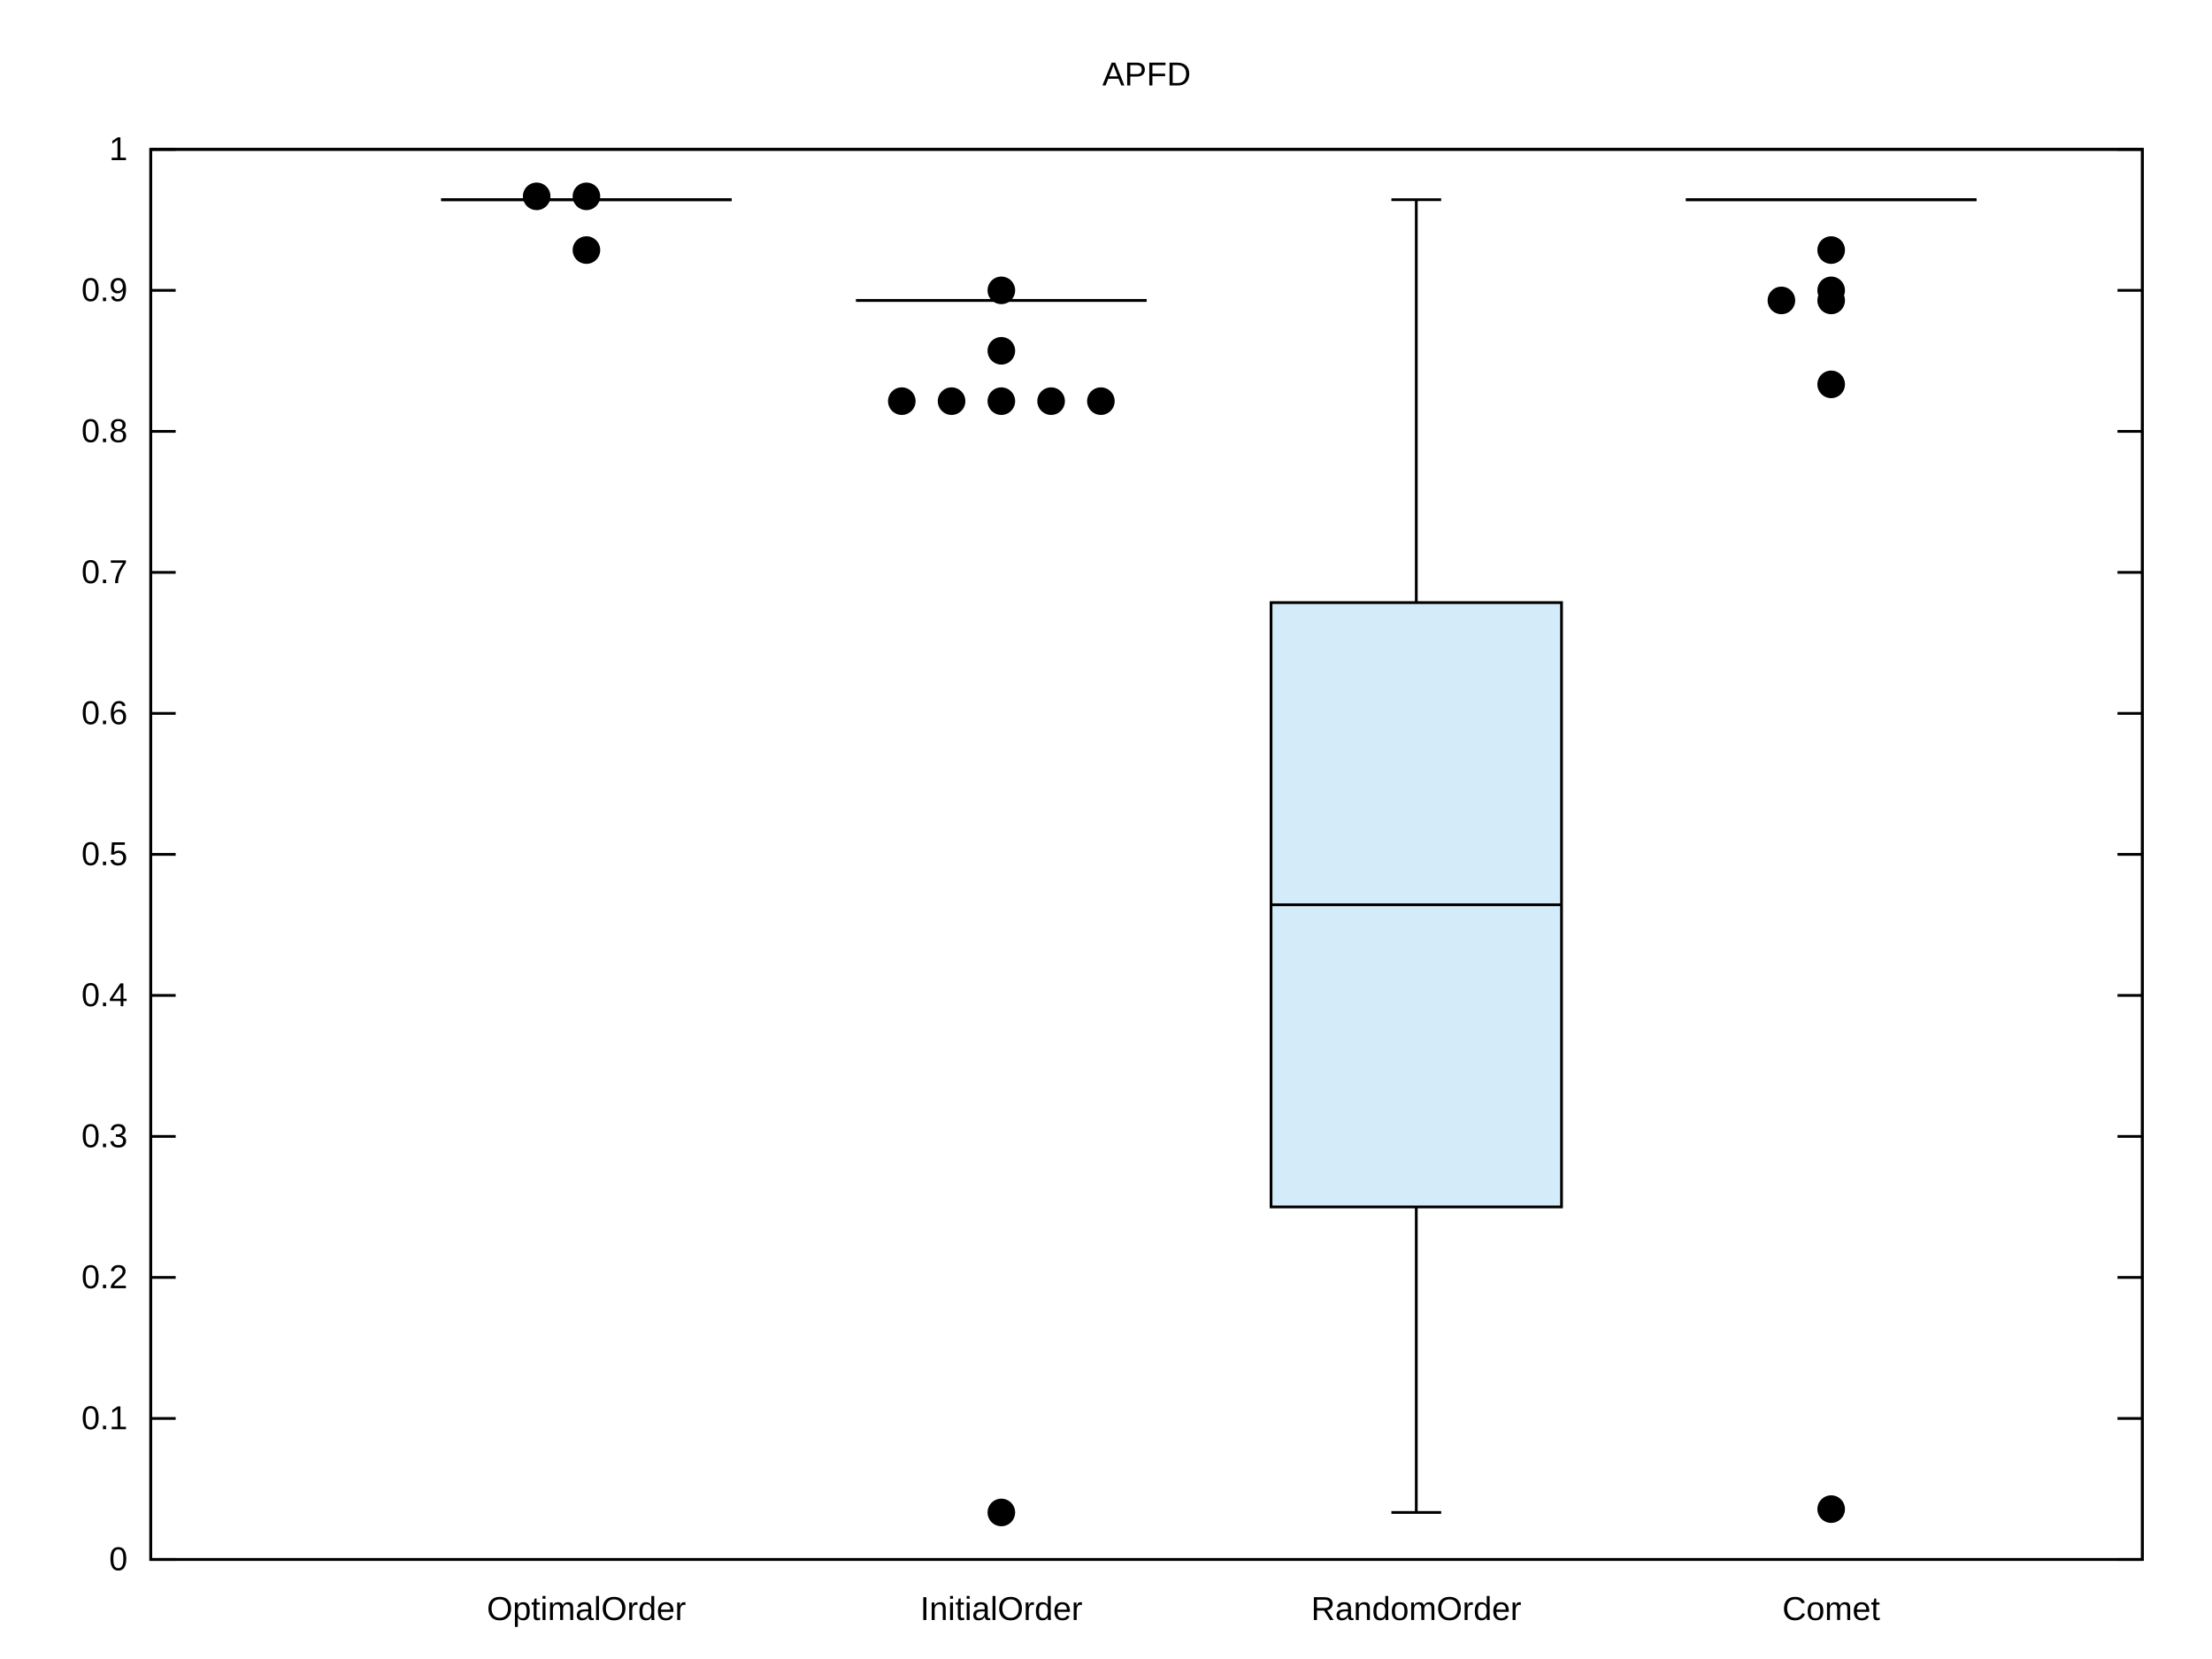
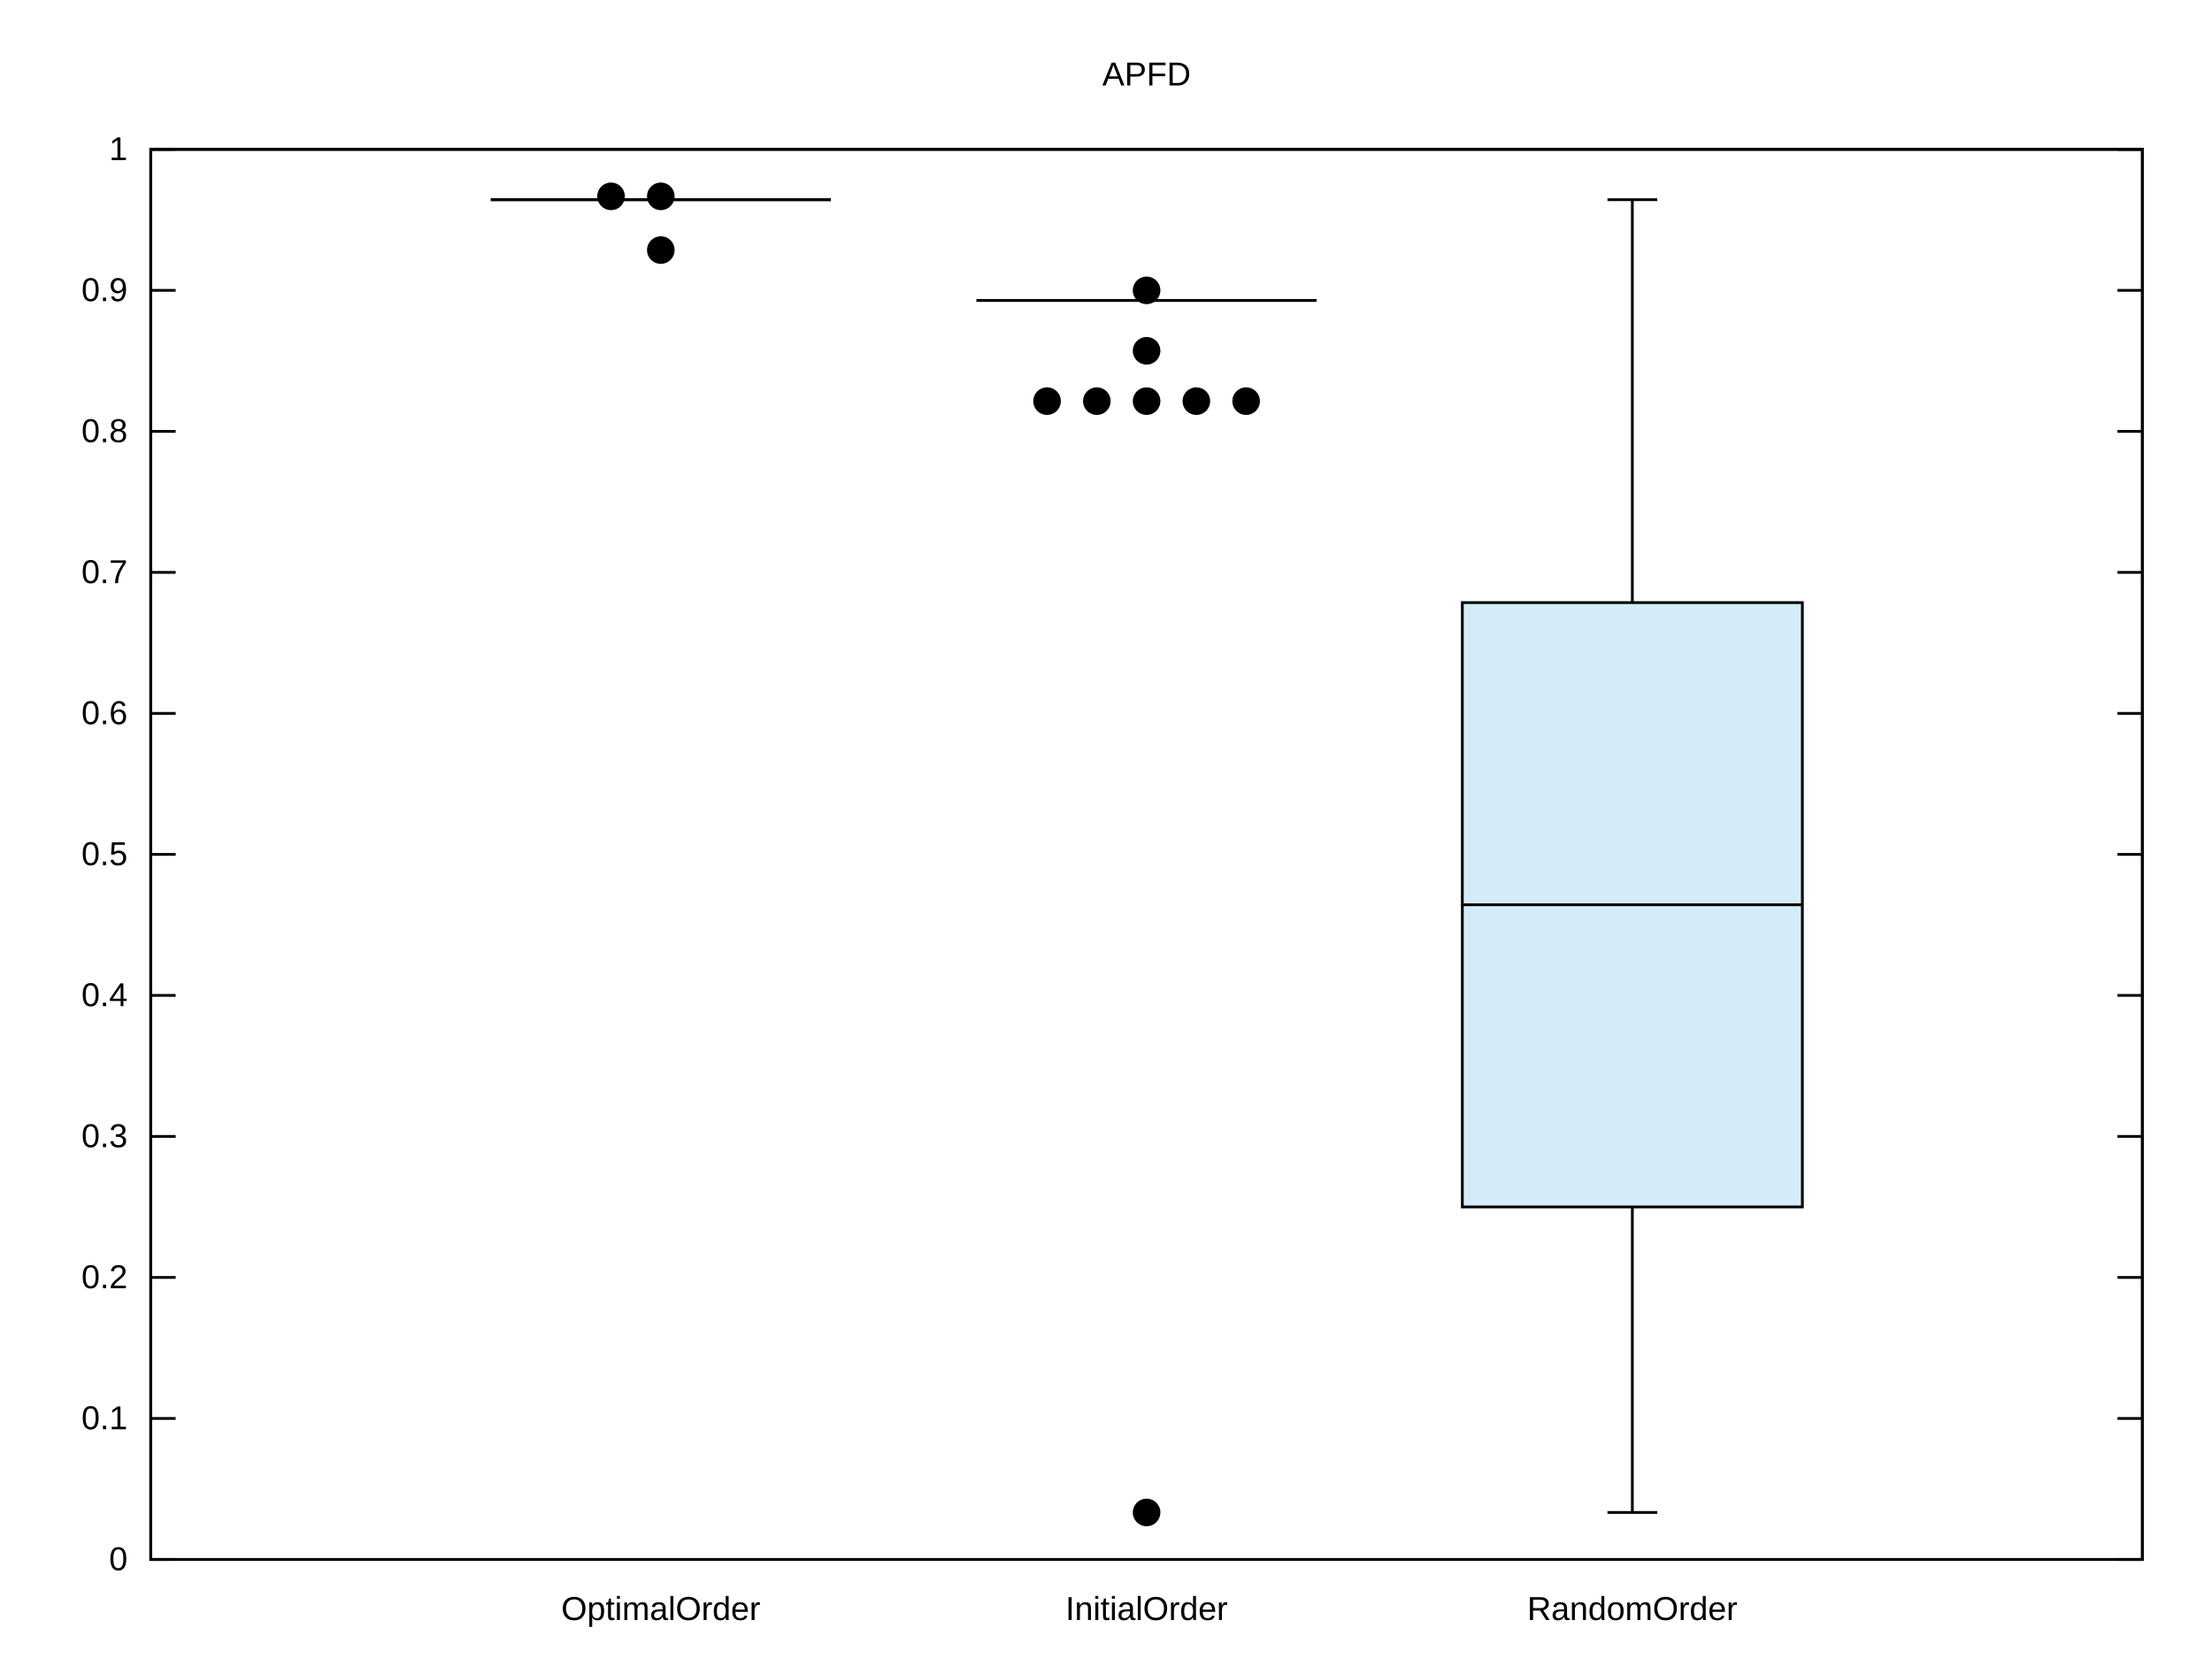
<svg xmlns="http://www.w3.org/2000/svg" xmlns:xlink="http://www.w3.org/1999/xlink" width="800" height="600" viewBox="0 0 800 600">
  <g id="gnuplot_canvas">
    <rect x="0" y="0" width="800" height="600" fill="none" />
    <defs>
      <circle id="gpDot" r="0.5" stroke-width="0.5" stroke="currentColor" />
      <path id="gpPt0" stroke-width="0.222" stroke="currentColor" d="M-1,0 h2 M0,-1 v2" />
      <path id="gpPt1" stroke-width="0.222" stroke="currentColor" d="M-1,-1 L1,1 M1,-1 L-1,1" />
      <path id="gpPt2" stroke-width="0.222" stroke="currentColor" d="M-1,0 L1,0 M0,-1 L0,1 M-1,-1 L1,1 M-1,1 L1,-1" />
      <rect id="gpPt3" stroke-width="0.222" stroke="currentColor" x="-1" y="-1" width="2" height="2" />
      <rect id="gpPt4" stroke-width="0.222" stroke="currentColor" fill="currentColor" x="-1" y="-1" width="2" height="2" />
      <circle id="gpPt5" stroke-width="0.222" stroke="currentColor" cx="0" cy="0" r="1" />
      <use xlink:href="#gpPt5" id="gpPt6" fill="currentColor" stroke="none" />
      <path id="gpPt7" stroke-width="0.222" stroke="currentColor" d="M0,-1.33 L-1.33,0.67 L1.33,0.67 z" />
      <use xlink:href="#gpPt7" id="gpPt8" fill="currentColor" stroke="none" />
      <use xlink:href="#gpPt7" id="gpPt9" stroke="currentColor" transform="rotate(180)" />
      <use xlink:href="#gpPt9" id="gpPt10" fill="currentColor" stroke="none" />
      <use xlink:href="#gpPt3" id="gpPt11" stroke="currentColor" transform="rotate(45)" />
      <use xlink:href="#gpPt11" id="gpPt12" fill="currentColor" stroke="none" />
      <path id="gpPt13" stroke-width="0.222" stroke="currentColor" d="M0,1.330 L1.265,0.411 L0.782,-1.067 L-0.782,-1.076 L-1.265,0.411 z" />
      <use xlink:href="#gpPt13" id="gpPt14" fill="currentColor" stroke="none" />
      <filter id="textbox" filterUnits="objectBoundingBox" x="0" y="0" height="1" width="1">
        <feFlood flood-color="white" flood-opacity="1" result="bgnd" />
        <feComposite in="SourceGraphic" in2="bgnd" operator="atop" />
      </filter>
      <filter id="greybox" filterUnits="objectBoundingBox" x="0" y="0" height="1" width="1">
        <feFlood flood-color="lightgrey" flood-opacity="1" result="grey" />
        <feComposite in="SourceGraphic" in2="grey" operator="atop" />
      </filter>
    </defs>
    <g fill="none" color="white" stroke="currentColor" stroke-width="1.00" stroke-linecap="butt" stroke-linejoin="miter">
</g>
    <g fill="none" color="black" stroke="currentColor" stroke-width="1.00" stroke-linecap="butt" stroke-linejoin="miter">
      <path stroke="black" d="M54.53,564.00 L63.53,564.00 M774.82,564.00 L765.82,564.00  " />
      <g transform="translate(46.14,567.90)" stroke="none" fill="black" font-family="Arial" font-size="12.00" text-anchor="end">
        <text>
          <tspan font-family="Arial"> 0</tspan>
        </text>
      </g>
    </g>
    <g fill="none" color="black" stroke="currentColor" stroke-width="1.00" stroke-linecap="butt" stroke-linejoin="miter">
      <path stroke="black" d="M54.53,513.00 L63.53,513.00 M774.82,513.00 L765.82,513.00  " />
      <g transform="translate(46.14,516.90)" stroke="none" fill="black" font-family="Arial" font-size="12.00" text-anchor="end">
        <text>
          <tspan font-family="Arial"> 0.1</tspan>
        </text>
      </g>
    </g>
    <g fill="none" color="black" stroke="currentColor" stroke-width="1.00" stroke-linecap="butt" stroke-linejoin="miter">
      <path stroke="black" d="M54.53,462.00 L63.53,462.00 M774.82,462.00 L765.82,462.00  " />
      <g transform="translate(46.14,465.90)" stroke="none" fill="black" font-family="Arial" font-size="12.00" text-anchor="end">
        <text>
          <tspan font-family="Arial"> 0.2</tspan>
        </text>
      </g>
    </g>
    <g fill="none" color="black" stroke="currentColor" stroke-width="1.00" stroke-linecap="butt" stroke-linejoin="miter">
      <path stroke="black" d="M54.53,411.00 L63.53,411.00 M774.82,411.00 L765.82,411.00  " />
      <g transform="translate(46.14,414.90)" stroke="none" fill="black" font-family="Arial" font-size="12.00" text-anchor="end">
        <text>
          <tspan font-family="Arial"> 0.3</tspan>
        </text>
      </g>
    </g>
    <g fill="none" color="black" stroke="currentColor" stroke-width="1.00" stroke-linecap="butt" stroke-linejoin="miter">
      <path stroke="black" d="M54.53,360.00 L63.53,360.00 M774.82,360.00 L765.82,360.00  " />
      <g transform="translate(46.14,363.90)" stroke="none" fill="black" font-family="Arial" font-size="12.00" text-anchor="end">
        <text>
          <tspan font-family="Arial"> 0.4</tspan>
        </text>
      </g>
    </g>
    <g fill="none" color="black" stroke="currentColor" stroke-width="1.00" stroke-linecap="butt" stroke-linejoin="miter">
      <path stroke="black" d="M54.53,309.00 L63.53,309.00 M774.82,309.00 L765.82,309.00  " />
      <g transform="translate(46.14,312.90)" stroke="none" fill="black" font-family="Arial" font-size="12.00" text-anchor="end">
        <text>
          <tspan font-family="Arial"> 0.5</tspan>
        </text>
      </g>
    </g>
    <g fill="none" color="black" stroke="currentColor" stroke-width="1.00" stroke-linecap="butt" stroke-linejoin="miter">
      <path stroke="black" d="M54.53,258.01 L63.53,258.01 M774.82,258.01 L765.82,258.01  " />
      <g transform="translate(46.14,261.91)" stroke="none" fill="black" font-family="Arial" font-size="12.00" text-anchor="end">
        <text>
          <tspan font-family="Arial"> 0.6</tspan>
        </text>
      </g>
    </g>
    <g fill="none" color="black" stroke="currentColor" stroke-width="1.00" stroke-linecap="butt" stroke-linejoin="miter">
      <path stroke="black" d="M54.53,207.01 L63.53,207.01 M774.82,207.01 L765.82,207.01  " />
      <g transform="translate(46.14,210.91)" stroke="none" fill="black" font-family="Arial" font-size="12.00" text-anchor="end">
        <text>
          <tspan font-family="Arial"> 0.7</tspan>
        </text>
      </g>
    </g>
    <g fill="none" color="black" stroke="currentColor" stroke-width="1.00" stroke-linecap="butt" stroke-linejoin="miter">
      <path stroke="black" d="M54.53,156.01 L63.53,156.01 M774.82,156.01 L765.82,156.01  " />
      <g transform="translate(46.14,159.91)" stroke="none" fill="black" font-family="Arial" font-size="12.00" text-anchor="end">
        <text>
          <tspan font-family="Arial"> 0.8</tspan>
        </text>
      </g>
    </g>
    <g fill="none" color="black" stroke="currentColor" stroke-width="1.00" stroke-linecap="butt" stroke-linejoin="miter">
      <path stroke="black" d="M54.53,105.01 L63.53,105.01 M774.82,105.01 L765.82,105.01  " />
      <g transform="translate(46.14,108.91)" stroke="none" fill="black" font-family="Arial" font-size="12.00" text-anchor="end">
        <text>
          <tspan font-family="Arial"> 0.9</tspan>
        </text>
      </g>
    </g>
    <g fill="none" color="black" stroke="currentColor" stroke-width="1.00" stroke-linecap="butt" stroke-linejoin="miter">
      <path stroke="black" d="M54.53,54.01 L63.53,54.01 M774.82,54.01 L765.82,54.01  " />
      <g transform="translate(46.14,57.91)" stroke="none" fill="black" font-family="Arial" font-size="12.00" text-anchor="end">
        <text>
          <tspan font-family="Arial"> 1</tspan>
        </text>
      </g>
    </g>
    <g fill="none" color="black" stroke="currentColor" stroke-width="1.00" stroke-linecap="butt" stroke-linejoin="miter">
-       <path stroke="black" d="M212.09,564.00  " />
-       <g transform="translate(212.09,585.90)" stroke="none" fill="black" font-family="Arial" font-size="12.00" text-anchor="middle">
+       <path stroke="black" d="M238.99,564.00  " />
+       <g transform="translate(238.99,585.90)" stroke="none" fill="black" font-family="Arial" font-size="12.00" text-anchor="middle">
        <text>
          <tspan font-family="Arial">OptimalOrder</tspan>
        </text>
      </g>
    </g>
    <g fill="none" color="black" stroke="currentColor" stroke-width="1.00" stroke-linecap="butt" stroke-linejoin="miter">
-       <path stroke="black" d="M362.15,564.00  " />
-       <g transform="translate(362.15,585.90)" stroke="none" fill="black" font-family="Arial" font-size="12.00" text-anchor="middle">
+       <path stroke="black" d="M414.68,564.00  " />
+       <g transform="translate(414.68,585.90)" stroke="none" fill="black" font-family="Arial" font-size="12.00" text-anchor="middle">
        <text>
          <tspan font-family="Arial">InitialOrder</tspan>
        </text>
      </g>
    </g>
    <g fill="none" color="black" stroke="currentColor" stroke-width="1.00" stroke-linecap="butt" stroke-linejoin="miter">
-       <path stroke="black" d="M512.21,564.00  " />
-       <g transform="translate(512.21,585.90)" stroke="none" fill="black" font-family="Arial" font-size="12.00" text-anchor="middle">
+       <path stroke="black" d="M590.36,564.00  " />
+       <g transform="translate(590.36,585.90)" stroke="none" fill="black" font-family="Arial" font-size="12.00" text-anchor="middle">
        <text>
          <tspan font-family="Arial">RandomOrder</tspan>
        </text>
      </g>
    </g>
    <g fill="none" color="black" stroke="currentColor" stroke-width="1.00" stroke-linecap="butt" stroke-linejoin="miter">
-       <path stroke="black" d="M662.27,564.00  " />
-       <g transform="translate(662.27,585.90)" stroke="none" fill="black" font-family="Arial" font-size="12.00" text-anchor="middle">
-         <text>
-           <tspan font-family="Arial">Comet</tspan>
-         </text>
-       </g>
-     </g>
-     <g fill="none" color="black" stroke="currentColor" stroke-width="1.00" stroke-linecap="butt" stroke-linejoin="miter">
</g>
    <g fill="none" color="black" stroke="currentColor" stroke-width="1.00" stroke-linecap="butt" stroke-linejoin="miter">
      <path stroke="black" d="M54.53,54.01 L54.53,564.00 L774.82,564.00 L774.82,54.01 L54.53,54.01 Z  " />
    </g>
    <g fill="none" color="black" stroke="currentColor" stroke-width="1.00" stroke-linecap="butt" stroke-linejoin="miter">
</g>
    <g id="gnuplot_plot_1">
      <g fill="none" color="black" stroke="currentColor" stroke-width="1.00" stroke-linecap="butt" stroke-linejoin="miter">
</g>
      <g fill="none" color="black" stroke="currentColor" stroke-width="1.00" stroke-linecap="butt" stroke-linejoin="miter">
        <g stroke="none" shape-rendering="crispEdges">
-           <polygon fill="rgb(148,   0, 211)" fill-opacity="0.25" points="159.57,72.22 264.61,72.22 264.61,72.22 159.57,72.22 " />
+           <polygon fill="rgb(148,   0, 211)" fill-opacity="0.25" points="177.51,72.22 300.49,72.22 300.49,72.22 177.51,72.22 " />
        </g>
-         <path stroke="black" d="M159.57,72.22 L264.61,72.22 L159.57,72.22 Z  " />
-         <path stroke="black" d="M159.57,72.22 L264.61,72.22 M212.09,72.22 M203.09,72.22 L221.09,72.22 M203.09,72.22 L221.09,72.22  " />
-         <use xlink:href="#gpPt6" transform="translate(212.09,90.44) scale(4.50)" color="black" />
-         <use xlink:href="#gpPt6" transform="translate(212.09,71.01) scale(4.50)" color="black" />
-         <use xlink:href="#gpPt6" transform="translate(194.09,71.01) scale(4.50)" color="black" />
+         <path stroke="black" d="M177.51,72.22 L300.49,72.22 L177.51,72.22 Z  " />
+         <path stroke="black" d="M177.51,72.22 L300.49,72.22 M239.00,72.22 M230.00,72.22 L248.00,72.22 M230.00,72.22 L248.00,72.22  " />
+         <use xlink:href="#gpPt6" transform="translate(238.99,90.44) scale(4.50)" color="black" />
+         <use xlink:href="#gpPt6" transform="translate(238.99,71.01) scale(4.50)" color="black" />
+         <use xlink:href="#gpPt6" transform="translate(220.99,71.01) scale(4.50)" color="black" />
      </g>
    </g>
    <g id="gnuplot_plot_2">
      <g fill="none" color="black" stroke="currentColor" stroke-width="1.00" stroke-linecap="butt" stroke-linejoin="miter">
</g>
      <g fill="none" color="black" stroke="currentColor" stroke-width="1.00" stroke-linecap="butt" stroke-linejoin="miter">
        <g stroke="none" shape-rendering="crispEdges">
-           <polygon fill="rgb(  0, 158, 115)" fill-opacity="0.25" points="309.63,108.65 414.69,108.65 414.69,108.65 309.63,108.65 " />
+           <polygon fill="rgb(  0, 158, 115)" fill-opacity="0.25" points="353.19,108.65 476.17,108.65 476.17,108.65 353.19,108.65 " />
        </g>
-         <path stroke="black" d="M309.63,108.65 L414.69,108.65 L309.63,108.65 Z  " />
-         <path stroke="black" d="M309.63,108.65 L414.69,108.65 M362.16,108.65 M353.16,108.65 L371.16,108.65 M353.16,108.65 L371.16,108.65  " />
-         <use xlink:href="#gpPt6" transform="translate(362.15,547.00) scale(4.50)" color="black" />
-         <use xlink:href="#gpPt6" transform="translate(362.15,145.08) scale(4.50)" color="black" />
-         <use xlink:href="#gpPt6" transform="translate(344.15,145.08) scale(4.50)" color="black" />
-         <use xlink:href="#gpPt6" transform="translate(380.15,145.08) scale(4.50)" color="black" />
-         <use xlink:href="#gpPt6" transform="translate(326.15,145.08) scale(4.50)" color="black" />
-         <use xlink:href="#gpPt6" transform="translate(398.15,145.08) scale(4.50)" color="black" />
-         <use xlink:href="#gpPt6" transform="translate(362.15,126.87) scale(4.50)" color="black" />
-         <use xlink:href="#gpPt6" transform="translate(362.15,105.01) scale(4.50)" color="black" />
+         <path stroke="black" d="M353.19,108.65 L476.17,108.65 L353.19,108.65 Z  " />
+         <path stroke="black" d="M353.19,108.65 L476.17,108.65 M414.68,108.65 M405.68,108.65 L423.68,108.65 M405.68,108.65 L423.68,108.65  " />
+         <use xlink:href="#gpPt6" transform="translate(414.68,547.00) scale(4.50)" color="black" />
+         <use xlink:href="#gpPt6" transform="translate(414.68,145.08) scale(4.50)" color="black" />
+         <use xlink:href="#gpPt6" transform="translate(396.68,145.08) scale(4.50)" color="black" />
+         <use xlink:href="#gpPt6" transform="translate(432.68,145.08) scale(4.50)" color="black" />
+         <use xlink:href="#gpPt6" transform="translate(378.68,145.08) scale(4.50)" color="black" />
+         <use xlink:href="#gpPt6" transform="translate(450.68,145.08) scale(4.50)" color="black" />
+         <use xlink:href="#gpPt6" transform="translate(414.68,126.87) scale(4.50)" color="black" />
+         <use xlink:href="#gpPt6" transform="translate(414.68,105.01) scale(4.50)" color="black" />
      </g>
    </g>
    <g id="gnuplot_plot_3">
      <g fill="none" color="black" stroke="currentColor" stroke-width="1.00" stroke-linecap="butt" stroke-linejoin="miter">
</g>
      <g fill="none" color="black" stroke="currentColor" stroke-width="1.00" stroke-linecap="butt" stroke-linejoin="miter">
        <g stroke="none" shape-rendering="crispEdges">
-           <polygon fill="rgb( 86, 180, 233)" fill-opacity="0.25" points="459.69,436.50 564.75,436.50 564.75,217.94 459.69,217.94 " />
+           <polygon fill="rgb( 86, 180, 233)" fill-opacity="0.25" points="528.87,436.50 651.85,436.50 651.85,217.94 528.87,217.94 " />
        </g>
-         <path stroke="black" d="M459.69,436.50 L564.75,436.50 L564.75,217.94 L459.69,217.94 L459.69,436.50 Z  " />
-         <path stroke="black" d="M459.69,327.22 L564.75,327.22 M512.22,547.00 L512.22,436.50 M512.22,217.94 L512.22,72.22 M503.22,72.22 L521.22,72.22   M503.22,547.00 L521.22,547.00  " />
-       </g>
-     </g>
-     <g id="gnuplot_plot_4">
-       <g fill="none" color="black" stroke="currentColor" stroke-width="1.00" stroke-linecap="butt" stroke-linejoin="miter">
- </g>
-       <g fill="none" color="black" stroke="currentColor" stroke-width="1.00" stroke-linecap="butt" stroke-linejoin="miter">
-         <g stroke="none" shape-rendering="crispEdges">
-           <polygon fill="rgb(230, 159,   0)" fill-opacity="0.25" points="609.75,72.22 714.81,72.22 714.81,72.22 609.75,72.22 " />
-         </g>
-         <path stroke="black" d="M609.75,72.22 L714.81,72.22 L609.75,72.22 Z  " />
-         <path stroke="black" d="M609.75,72.22 L714.81,72.22 M662.28,72.22 M653.28,72.22 L671.28,72.22 M653.28,72.22 L671.28,72.22  " />
-         <use xlink:href="#gpPt6" transform="translate(662.27,545.79) scale(4.50)" color="black" />
-         <use xlink:href="#gpPt6" transform="translate(662.27,139.01) scale(4.50)" color="black" />
-         <use xlink:href="#gpPt6" transform="translate(662.27,108.65) scale(4.50)" color="black" />
-         <use xlink:href="#gpPt6" transform="translate(644.27,108.65) scale(4.50)" color="black" />
-         <use xlink:href="#gpPt6" transform="translate(662.27,105.01) scale(4.50)" color="black" />
-         <use xlink:href="#gpPt6" transform="translate(662.27,90.44) scale(4.50)" color="black" />
+         <path stroke="black" d="M528.87,436.50 L651.85,436.50 L651.85,217.94 L528.87,217.94 L528.87,436.50 Z  " />
+         <path stroke="black" d="M528.87,327.22 L651.85,327.22 M590.36,547.00 L590.36,436.50 M590.36,217.94 L590.36,72.22 M581.36,72.22 L599.36,72.22   M581.36,547.00 L599.36,547.00  " />
      </g>
    </g>
    <g fill="none" color="white" stroke="black" stroke-width="2.00" stroke-linecap="butt" stroke-linejoin="miter">
</g>
    <g fill="none" color="black" stroke="currentColor" stroke-width="2.00" stroke-linecap="butt" stroke-linejoin="miter">
</g>
    <g fill="none" color="black" stroke="black" stroke-width="1.00" stroke-linecap="butt" stroke-linejoin="miter">
</g>
    <g fill="none" color="black" stroke="currentColor" stroke-width="1.00" stroke-linecap="butt" stroke-linejoin="miter">
      <path stroke="black" d="M54.53,54.01 L54.53,564.00 L774.82,564.00 L774.82,54.01 L54.53,54.01 Z  " />
    </g>
    <g fill="none" color="black" stroke="currentColor" stroke-width="1.00" stroke-linecap="butt" stroke-linejoin="miter">
      <g transform="translate(414.67,30.91)" stroke="none" fill="black" font-family="Arial" font-size="12.00" text-anchor="middle">
        <text>
          <tspan font-family="Arial">APFD</tspan>
        </text>
      </g>
    </g>
    <g fill="none" color="black" stroke="currentColor" stroke-width="1.00" stroke-linecap="butt" stroke-linejoin="miter">
</g>
  </g>
</svg>
